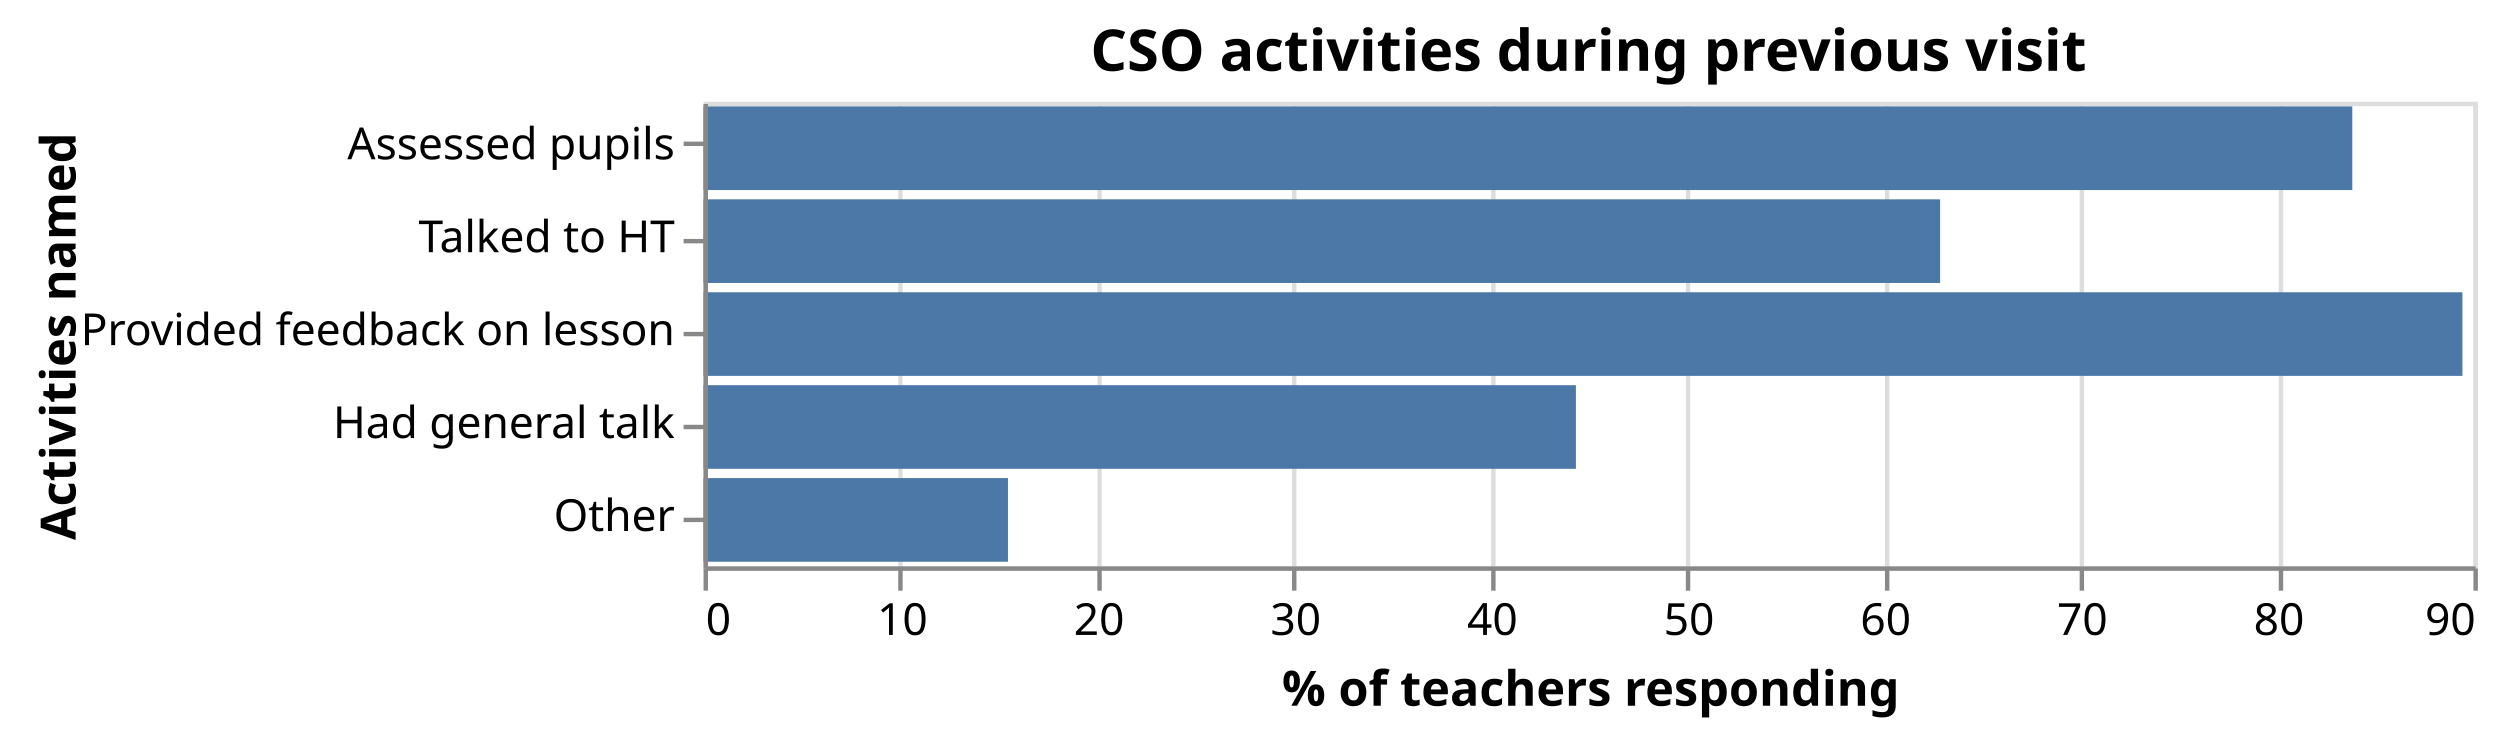
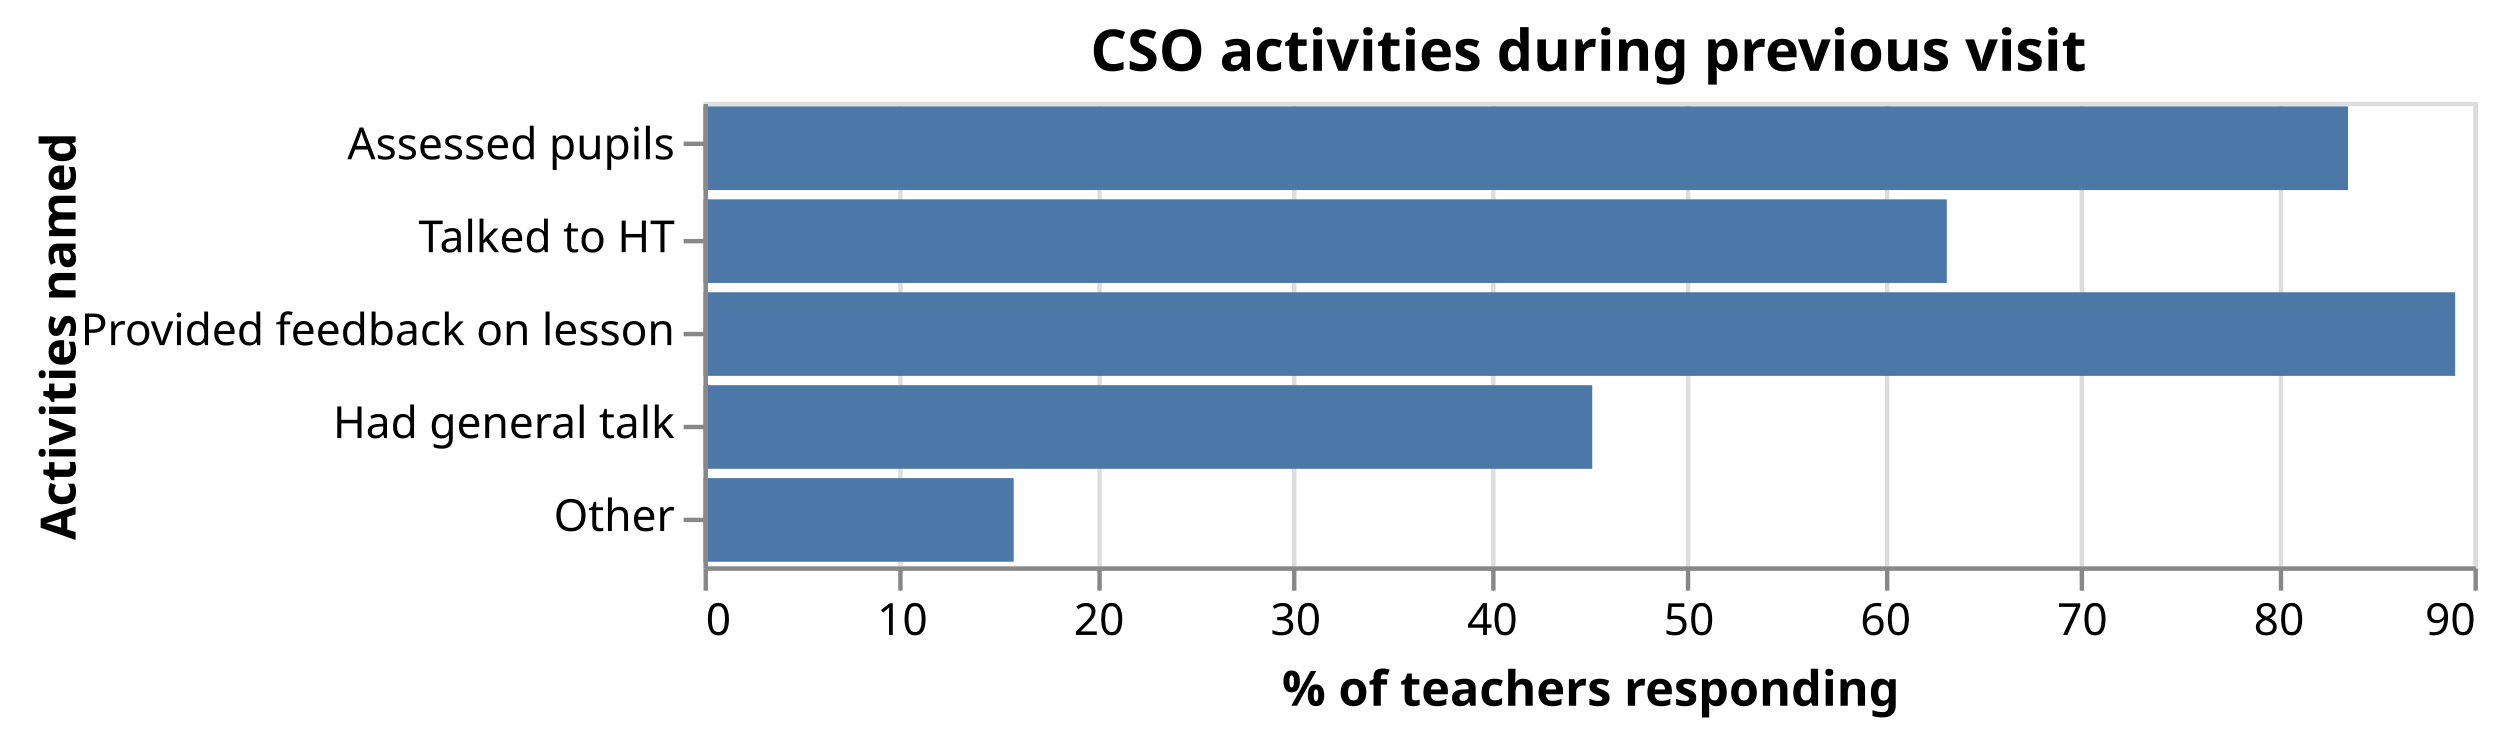
<svg xmlns="http://www.w3.org/2000/svg" class="marks" width="1130" height="336" viewBox="0 0 565 168" version="1.1">
  <g transform="translate(159,23)">
    <g class="mark-group role-frame root">
      <g transform="translate(0,0)">
        <path class="background" d="M0.5,0.5h400v105h-400Z" style="fill: none; stroke: #ddd;" />
        <g>
          <g class="mark-group role-axis">
            <g transform="translate(0.5,105.5)">
              <path class="background" d="M0,0h0v0h0Z" style="pointer-events: none; fill: none;" />
              <g>
                <g class="mark-rule role-axis-grid" style="pointer-events: none;">
                  <line transform="translate(0,0)" x2="0" y2="-105" style="fill: none; stroke: #ddd; stroke-width: 1; opacity: 1;" />
                  <line transform="translate(44,0)" x2="0" y2="-105" style="fill: none; stroke: #ddd; stroke-width: 1; opacity: 1;" />
                  <line transform="translate(89,0)" x2="0" y2="-105" style="fill: none; stroke: #ddd; stroke-width: 1; opacity: 1;" />
                  <line transform="translate(133,0)" x2="0" y2="-105" style="fill: none; stroke: #ddd; stroke-width: 1; opacity: 1;" />
                  <line transform="translate(178,0)" x2="0" y2="-105" style="fill: none; stroke: #ddd; stroke-width: 1; opacity: 1;" />
                  <line transform="translate(222,0)" x2="0" y2="-105" style="fill: none; stroke: #ddd; stroke-width: 1; opacity: 1;" />
                  <line transform="translate(267,0)" x2="0" y2="-105" style="fill: none; stroke: #ddd; stroke-width: 1; opacity: 1;" />
                  <line transform="translate(311,0)" x2="0" y2="-105" style="fill: none; stroke: #ddd; stroke-width: 1; opacity: 1;" />
                  <line transform="translate(356,0)" x2="0" y2="-105" style="fill: none; stroke: #ddd; stroke-width: 1; opacity: 1;" />
                  <line transform="translate(400,0)" x2="0" y2="-105" style="fill: none; stroke: #ddd; stroke-width: 1; opacity: 1;" />
                </g>
              </g>
            </g>
          </g>
          <g class="mark-rect role-mark marks">
-             <path d="M0,1.05h372.622v18.9h-372.622Z" style="fill: #4c78a8;" />
-             <path d="M0,22.05h279.467v18.9h-279.467Z" style="fill: #4c78a8;" />
-             <path d="M0,43.05h397.511v18.9h-397.511Z" style="fill: #4c78a8;" />
-             <path d="M0,64.05h197.156v18.9h-197.156Z" style="fill: #4c78a8;" />
-             <path d="M0,85.05h68.8v18.9h-68.8Z" style="fill: #4c78a8;" />
+             <path d="M0,1.05h371.644v18.9h-371.644Z" style="fill: #4c78a8;" />
+             <path d="M0,22.05h280.978v18.9h-280.978Z" style="fill: #4c78a8;" />
+             <path d="M0,43.05h395.867v18.9h-395.867Z" style="fill: #4c78a8;" />
+             <path d="M0,64.05h200.844v18.9h-200.844Z" style="fill: #4c78a8;" />
+             <path d="M0,85.05h70.089v18.9h-70.089Z" style="fill: #4c78a8;" />
          </g>
          <g class="mark-text role-title" style="pointer-events: none;">
            <text text-anchor="middle" transform="translate(200,-7)" style="font: bold 13px sans-serif; fill: #000; opacity: 1;">CSO activities during previous visit</text>
          </g>
          <g class="mark-group role-axis">
            <g transform="translate(0.5,105.5)">
              <path class="background" d="M0,0h0v0h0Z" style="pointer-events: none; fill: none;" />
              <g>
                <g class="mark-rule role-axis-tick" style="pointer-events: none;">
                  <line transform="translate(0,0)" x2="0" y2="5" style="fill: none; stroke: #888; stroke-width: 1; opacity: 1;" />
                  <line transform="translate(44,0)" x2="0" y2="5" style="fill: none; stroke: #888; stroke-width: 1; opacity: 1;" />
                  <line transform="translate(89,0)" x2="0" y2="5" style="fill: none; stroke: #888; stroke-width: 1; opacity: 1;" />
                  <line transform="translate(133,0)" x2="0" y2="5" style="fill: none; stroke: #888; stroke-width: 1; opacity: 1;" />
                  <line transform="translate(178,0)" x2="0" y2="5" style="fill: none; stroke: #888; stroke-width: 1; opacity: 1;" />
                  <line transform="translate(222,0)" x2="0" y2="5" style="fill: none; stroke: #888; stroke-width: 1; opacity: 1;" />
                  <line transform="translate(267,0)" x2="0" y2="5" style="fill: none; stroke: #888; stroke-width: 1; opacity: 1;" />
                  <line transform="translate(311,0)" x2="0" y2="5" style="fill: none; stroke: #888; stroke-width: 1; opacity: 1;" />
                  <line transform="translate(356,0)" x2="0" y2="5" style="fill: none; stroke: #888; stroke-width: 1; opacity: 1;" />
                  <line transform="translate(400,0)" x2="0" y2="5" style="fill: none; stroke: #888; stroke-width: 1; opacity: 1;" />
                </g>
                <g class="mark-text role-axis-label" style="pointer-events: none;">
                  <text text-anchor="start" transform="translate(0,15)" style="font: 10px sans-serif; fill: #000; opacity: 1;">0</text>
                  <text text-anchor="middle" transform="translate(44.44444,15)" style="font: 10px sans-serif; fill: #000; opacity: 1;">10</text>
                  <text text-anchor="middle" transform="translate(88.88889,15)" style="font: 10px sans-serif; fill: #000; opacity: 1;">20</text>
                  <text text-anchor="middle" transform="translate(133.3333,15)" style="font: 10px sans-serif; fill: #000; opacity: 1;">30</text>
                  <text text-anchor="middle" transform="translate(177.7778,15)" style="font: 10px sans-serif; fill: #000; opacity: 1;">40</text>
                  <text text-anchor="middle" transform="translate(222.2222,15)" style="font: 10px sans-serif; fill: #000; opacity: 1;">50</text>
                  <text text-anchor="middle" transform="translate(266.6667,15)" style="font: 10px sans-serif; fill: #000; opacity: 1;">60</text>
                  <text text-anchor="middle" transform="translate(311.1111,15)" style="font: 10px sans-serif; fill: #000; opacity: 1;">70</text>
                  <text text-anchor="middle" transform="translate(355.5556,15)" style="font: 10px sans-serif; fill: #000; opacity: 1;">80</text>
                  <text text-anchor="end" transform="translate(400,15)" style="font: 10px sans-serif; fill: #000; opacity: 1;">90</text>
                </g>
                <g class="mark-rule role-axis-domain" style="pointer-events: none;">
                  <line transform="translate(0,0)" x2="400" y2="0" style="fill: none; stroke: #888; stroke-width: 1; opacity: 1;" />
                </g>
                <g class="mark-text role-axis-title" style="pointer-events: none;">
                  <text text-anchor="middle" transform="translate(200,31)" style="font: bold 11px sans-serif; fill: #000; opacity: 1;">% of teachers responding</text>
                </g>
              </g>
            </g>
          </g>
          <g class="mark-group role-axis">
            <g transform="translate(0.5,0.5)">
              <path class="background" d="M0,0h0v0h0Z" style="pointer-events: none; fill: none;" />
              <g>
                <g class="mark-rule role-axis-tick" style="pointer-events: none;">
                  <line transform="translate(0,9)" x2="-5" y2="0" style="fill: none; stroke: #888; stroke-width: 1; opacity: 1;" />
                  <line transform="translate(0,31)" x2="-5" y2="0" style="fill: none; stroke: #888; stroke-width: 1; opacity: 1;" />
                  <line transform="translate(0,52)" x2="-5" y2="0" style="fill: none; stroke: #888; stroke-width: 1; opacity: 1;" />
                  <line transform="translate(0,73)" x2="-5" y2="0" style="fill: none; stroke: #888; stroke-width: 1; opacity: 1;" />
                  <line transform="translate(0,94)" x2="-5" y2="0" style="fill: none; stroke: #888; stroke-width: 1; opacity: 1;" />
                </g>
                <g class="mark-text role-axis-label" style="pointer-events: none;">
                  <text text-anchor="end" transform="translate(-7,12.5)" style="font: 10px sans-serif; fill: #000; opacity: 1;">Assessed pupils</text>
                  <text text-anchor="end" transform="translate(-7,33.5)" style="font: 10px sans-serif; fill: #000; opacity: 1;">Talked to HT</text>
                  <text text-anchor="end" transform="translate(-7,54.5)" style="font: 10px sans-serif; fill: #000; opacity: 1;">Provided feedback on lesson</text>
                  <text text-anchor="end" transform="translate(-7,75.5)" style="font: 10px sans-serif; fill: #000; opacity: 1;">Had general talk</text>
                  <text text-anchor="end" transform="translate(-7,96.5)" style="font: 10px sans-serif; fill: #000; opacity: 1;">Other</text>
                </g>
                <g class="mark-rule role-axis-domain" style="pointer-events: none;">
                  <line transform="translate(0,0)" x2="0" y2="105" style="fill: none; stroke: #888; stroke-width: 1; opacity: 1;" />
                </g>
                <g class="mark-text role-axis-title" style="pointer-events: none;">
                  <text text-anchor="middle" transform="translate(-140.418,52.5) rotate(-90) translate(0,-2)" style="font: bold 11px sans-serif; fill: #000; opacity: 1;">Activities named</text>
                </g>
              </g>
            </g>
          </g>
        </g>
      </g>
    </g>
  </g>
</svg>
